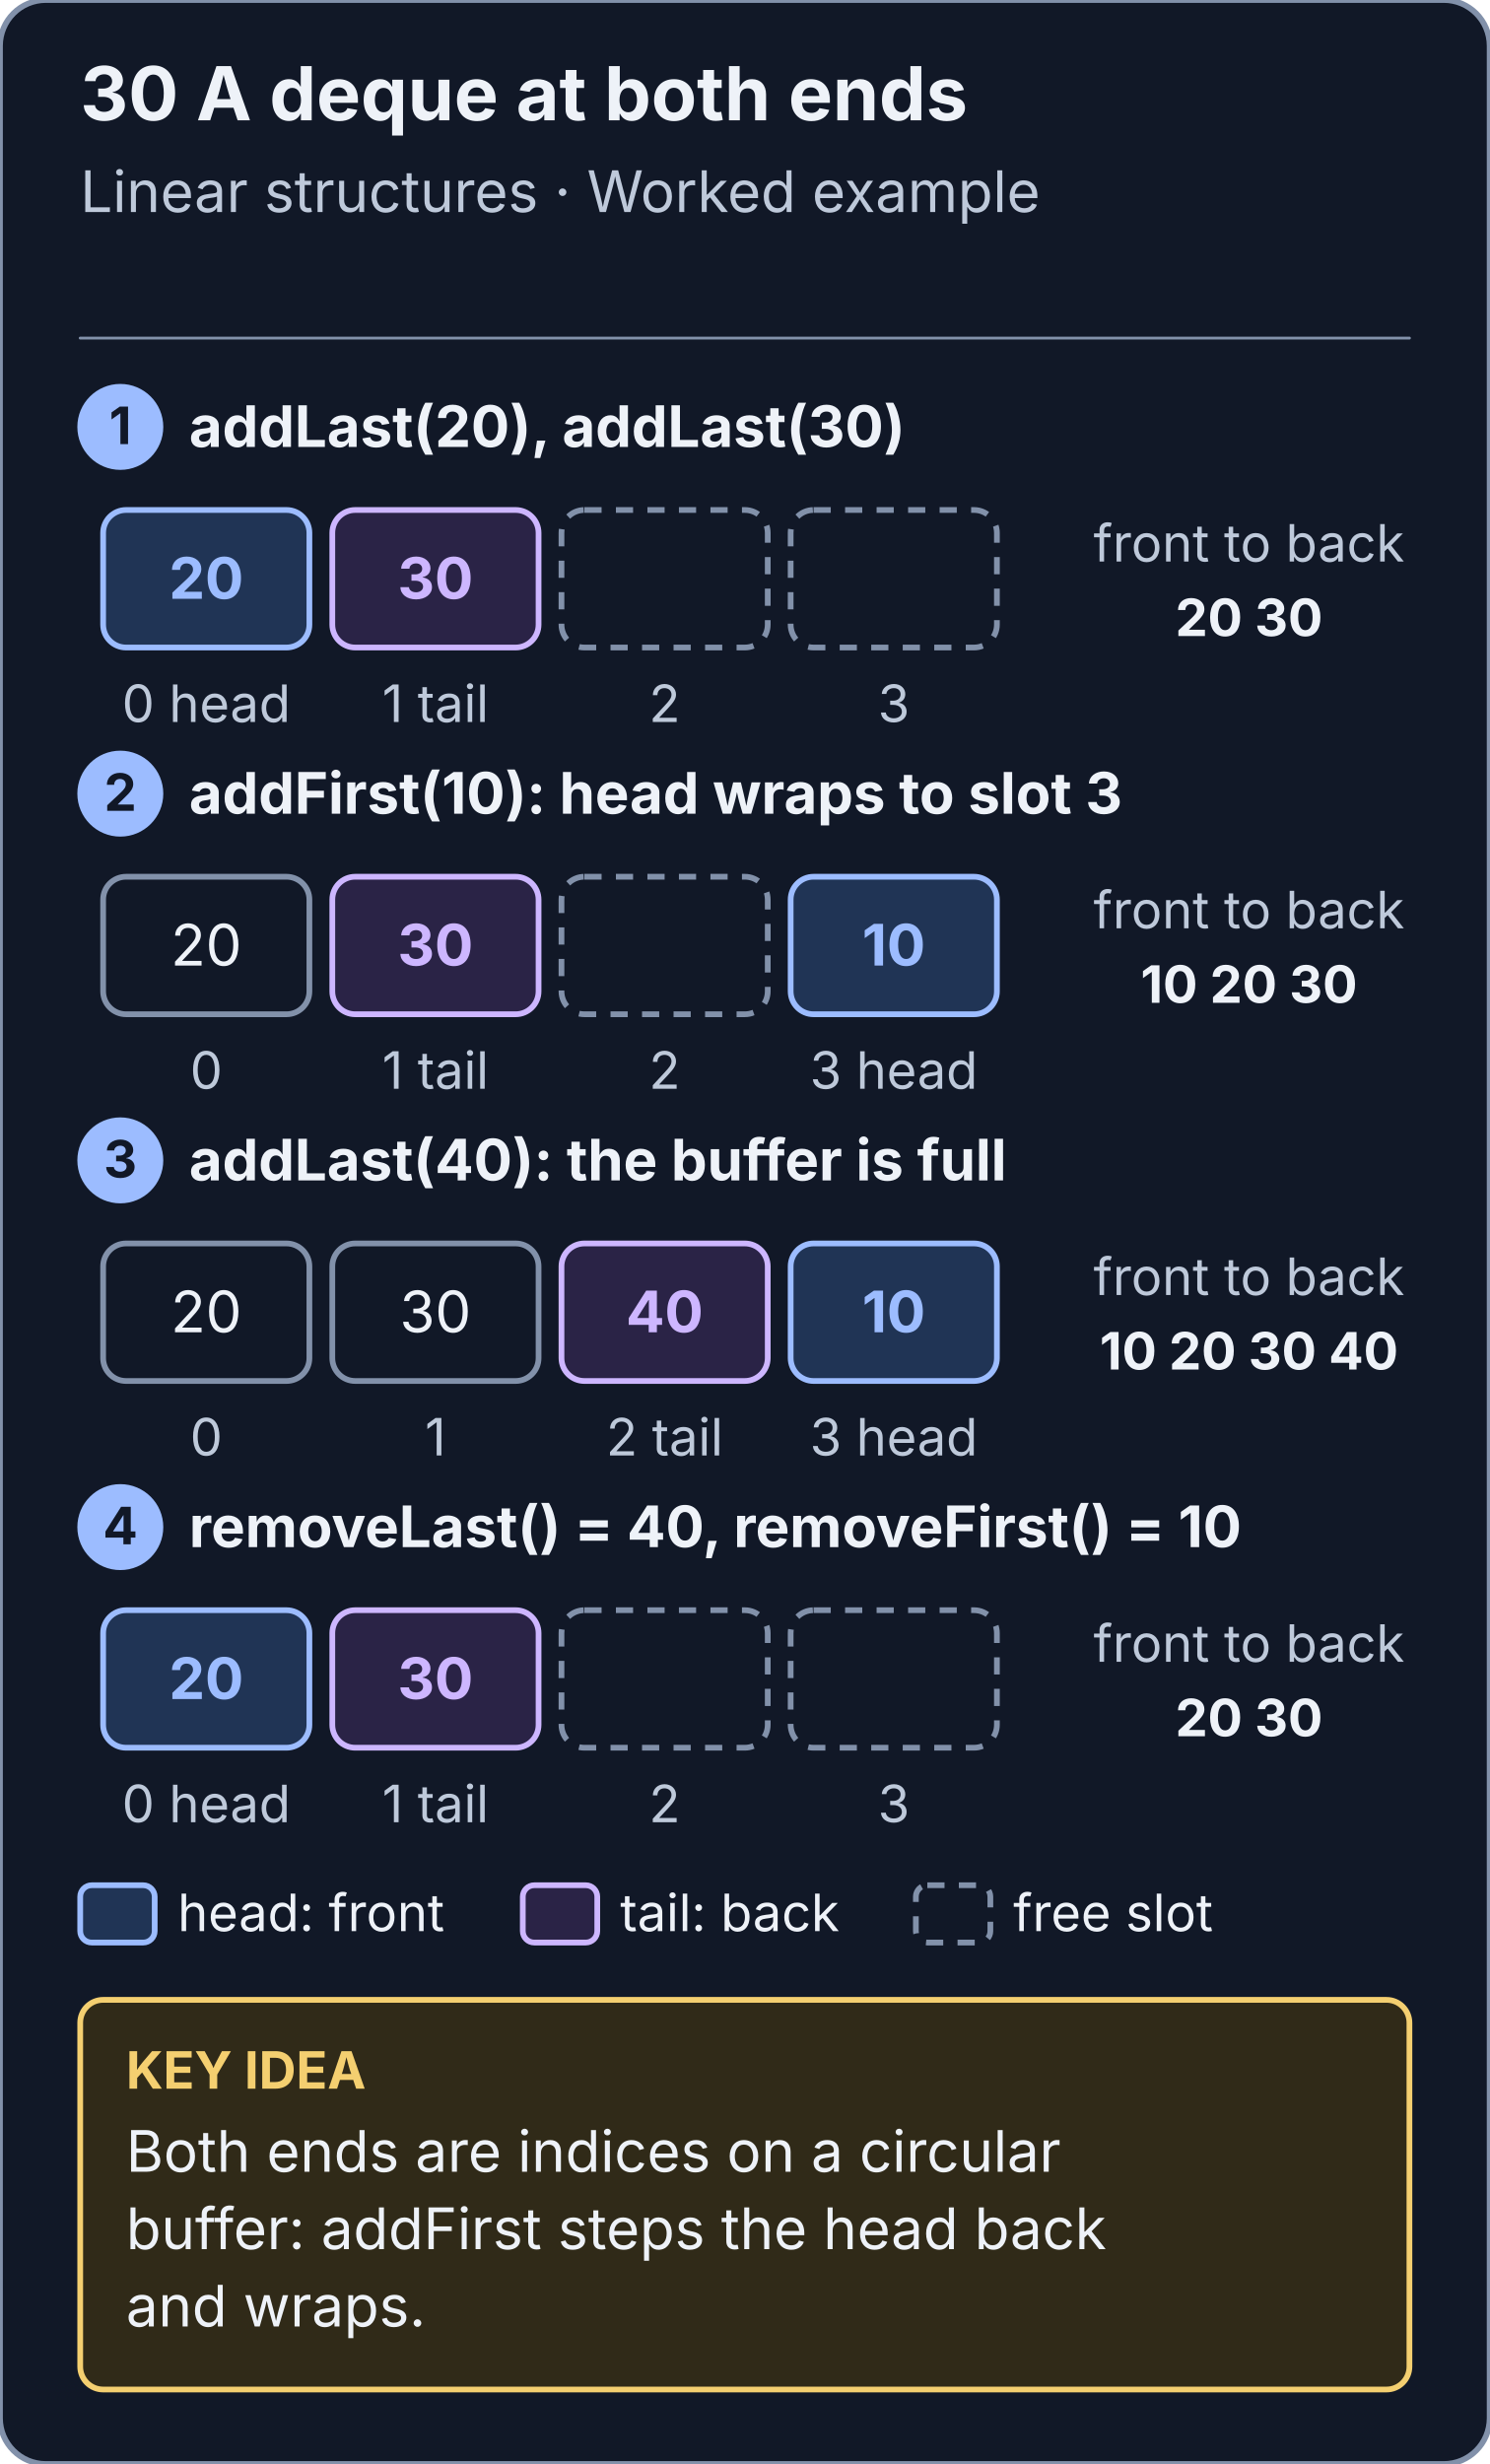
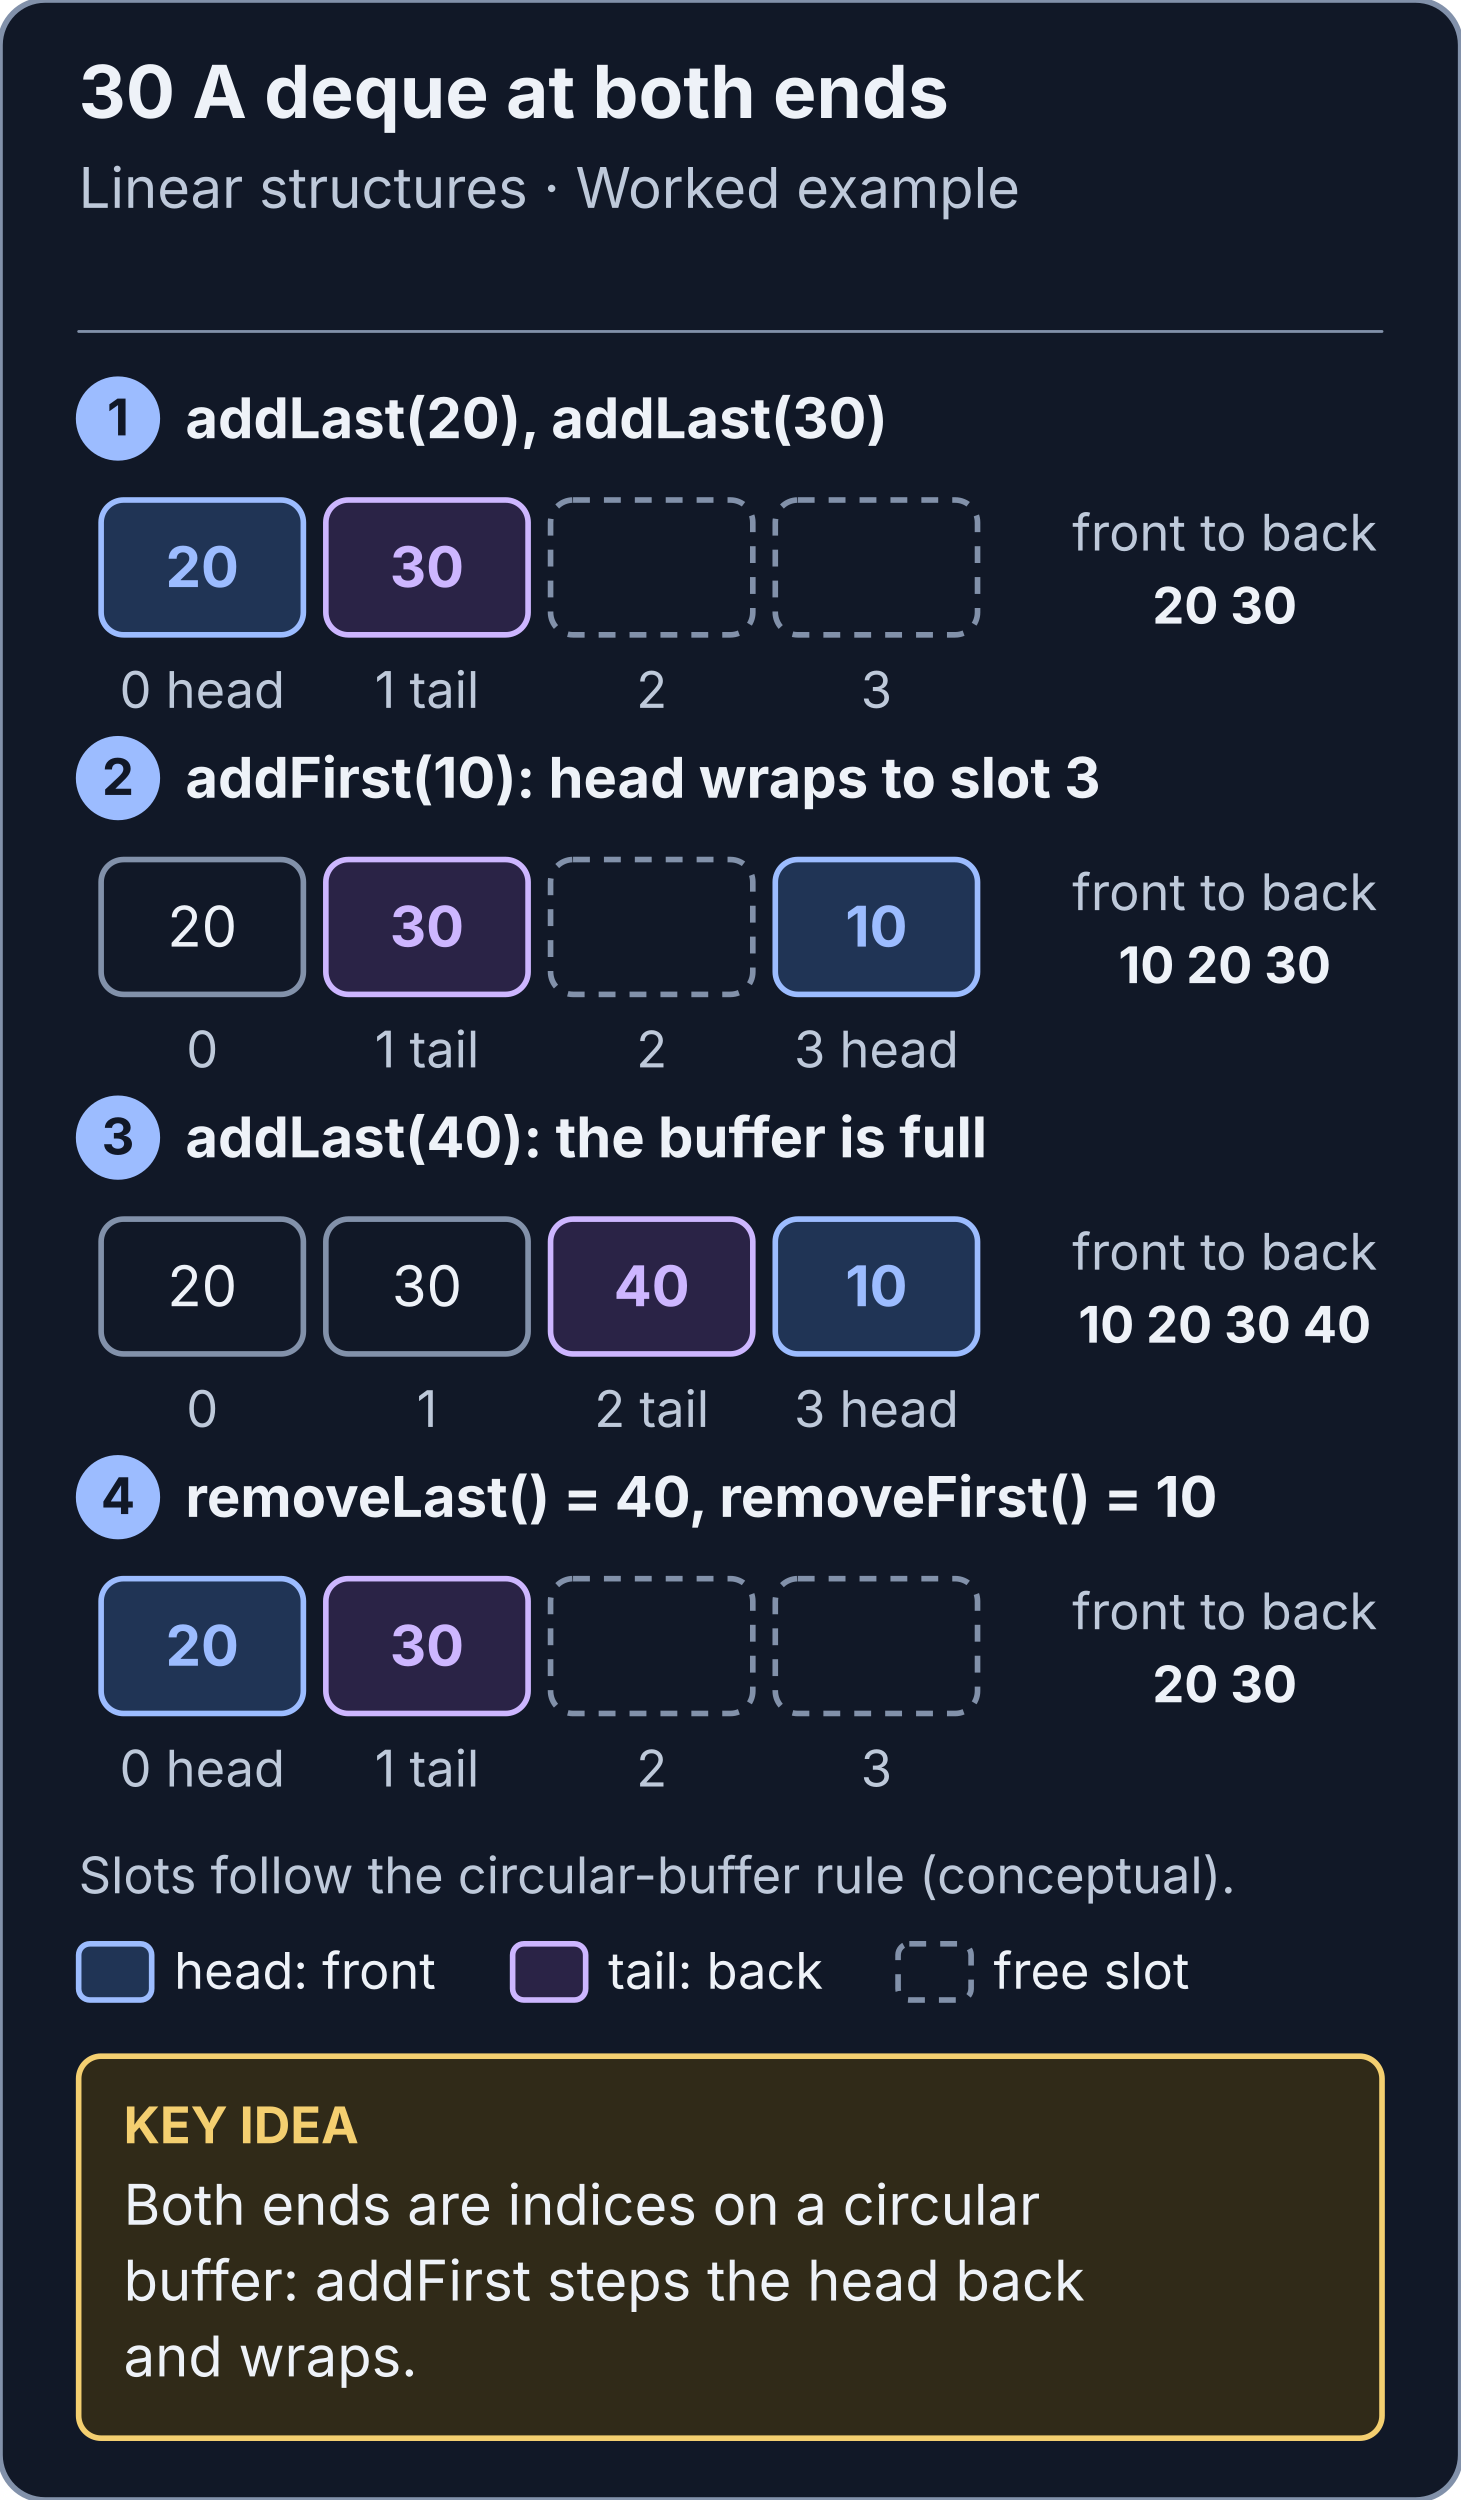
- <svg xmlns="http://www.w3.org/2000/svg" viewBox="0 0 520 860" width="520" height="860" role="img" aria-labelledby="title desc">
+ <svg xmlns="http://www.w3.org/2000/svg" viewBox="0 0 520 890" width="520" height="890" role="img" aria-labelledby="title desc">
  <style>text{font-family:system-ui,-apple-system,BlinkMacSystemFont,"Segoe UI",sans-serif} line,path{stroke-linecap:round;stroke-linejoin:round}</style>
  <defs>
    <marker id="deque-both-ends-paper-arrow" markerWidth="9" markerHeight="9" refX="8" refY="4" orient="auto" markerUnits="userSpaceOnUse">
      <path d="M 0 0 L 8 4 L 0 8 Z" fill="#111827" />
    </marker>
    <marker id="deque-both-ends-ink-arrow" markerWidth="9" markerHeight="9" refX="8" refY="4" orient="auto" markerUnits="userSpaceOnUse">
      <path d="M 0 0 L 8 4 L 0 8 Z" fill="#eef2f8" />
    </marker>
    <marker id="deque-both-ends-muted-arrow" markerWidth="9" markerHeight="9" refX="8" refY="4" orient="auto" markerUnits="userSpaceOnUse">
      <path d="M 0 0 L 8 4 L 0 8 Z" fill="#bec9da" />
    </marker>
    <marker id="deque-both-ends-line-arrow" markerWidth="9" markerHeight="9" refX="8" refY="4" orient="auto" markerUnits="userSpaceOnUse">
      <path d="M 0 0 L 8 4 L 0 8 Z" fill="#8291aa" />
    </marker>
    <marker id="deque-both-ends-blue-arrow" markerWidth="9" markerHeight="9" refX="8" refY="4" orient="auto" markerUnits="userSpaceOnUse">
      <path d="M 0 0 L 8 4 L 0 8 Z" fill="#9cbcff" />
    </marker>
    <marker id="deque-both-ends-soft-arrow" markerWidth="9" markerHeight="9" refX="8" refY="4" orient="auto" markerUnits="userSpaceOnUse">
      <path d="M 0 0 L 8 4 L 0 8 Z" fill="#203455" />
    </marker>
    <marker id="deque-both-ends-note-arrow" markerWidth="9" markerHeight="9" refX="8" refY="4" orient="auto" markerUnits="userSpaceOnUse">
      <path d="M 0 0 L 8 4 L 0 8 Z" fill="#302a18" />
    </marker>
    <marker id="deque-both-ends-gold-arrow" markerWidth="9" markerHeight="9" refX="8" refY="4" orient="auto" markerUnits="userSpaceOnUse">
      <path d="M 0 0 L 8 4 L 0 8 Z" fill="#f4cf70" />
    </marker>
    <marker id="deque-both-ends-red-arrow" markerWidth="9" markerHeight="9" refX="8" refY="4" orient="auto" markerUnits="userSpaceOnUse">
      <path d="M 0 0 L 8 4 L 0 8 Z" fill="#ffaaa1" />
    </marker>
    <marker id="deque-both-ends-panel-arrow" markerWidth="9" markerHeight="9" refX="8" refY="4" orient="auto" markerUnits="userSpaceOnUse">
      <path d="M 0 0 L 8 4 L 0 8 Z" fill="#192333" />
    </marker>
    <marker id="deque-both-ends-green-arrow" markerWidth="9" markerHeight="9" refX="8" refY="4" orient="auto" markerUnits="userSpaceOnUse">
      <path d="M 0 0 L 8 4 L 0 8 Z" fill="#86dca2" />
    </marker>
    <marker id="deque-both-ends-mint-arrow" markerWidth="9" markerHeight="9" refX="8" refY="4" orient="auto" markerUnits="userSpaceOnUse">
      <path d="M 0 0 L 8 4 L 0 8 Z" fill="#173527" />
    </marker>
    <marker id="deque-both-ends-violet-arrow" markerWidth="9" markerHeight="9" refX="8" refY="4" orient="auto" markerUnits="userSpaceOnUse">
      <path d="M 0 0 L 8 4 L 0 8 Z" fill="#cdb6ff" />
    </marker>
    <marker id="deque-both-ends-lilac-arrow" markerWidth="9" markerHeight="9" refX="8" refY="4" orient="auto" markerUnits="userSpaceOnUse">
      <path d="M 0 0 L 8 4 L 0 8 Z" fill="#2a2346" />
    </marker>
    <marker id="deque-both-ends-rose-arrow" markerWidth="9" markerHeight="9" refX="8" refY="4" orient="auto" markerUnits="userSpaceOnUse">
      <path d="M 0 0 L 8 4 L 0 8 Z" fill="#3d1f22" />
    </marker>
  </defs>
-   <rect x="0" y="0" width="520" height="860" rx="16" fill="#111827" stroke="#8291aa" stroke-width="2" />
+   <rect x="0" y="0" width="520" height="890" rx="16" fill="#111827" stroke="#8291aa" stroke-width="2" />
  <text x="28" y="42" font-size="26" fill="#eef2f8" text-anchor="start" font-weight="700">30  A deque at both ends</text>
  <text x="28" y="74" font-size="20" fill="#bec9da" text-anchor="start" font-weight="400">Linear structures · Worked example</text>
  <line x1="28" y1="118" x2="492" y2="118" stroke="#8291aa" stroke-width="1" />
  <circle cx="42" cy="149" r="14" fill="#9cbcff" stroke="#9cbcff" stroke-width="2" />
  <text x="42" y="155" font-size="18" fill="#111827" text-anchor="middle" font-weight="700">1</text>
  <text x="66" y="156" font-size="20" fill="#eef2f8" text-anchor="start" font-weight="700">addLast(20), addLast(30)</text>
  <rect x="36" y="178" width="72" height="48" rx="8" fill="#203455" stroke="#9cbcff" stroke-width="2" />
  <text x="72.0" y="209.0" font-size="20" fill="#9cbcff" text-anchor="middle" font-weight="700">20</text>
  <text x="72.0" y="252" font-size="18" fill="#bec9da" text-anchor="middle" font-weight="400">0 head</text>
  <rect x="116" y="178" width="72" height="48" rx="8" fill="#2a2346" stroke="#cdb6ff" stroke-width="2" />
  <text x="152.0" y="209.0" font-size="20" fill="#cdb6ff" text-anchor="middle" font-weight="700">30</text>
  <text x="152.0" y="252" font-size="18" fill="#bec9da" text-anchor="middle" font-weight="400">1 tail</text>
  <rect x="196" y="178" width="72" height="48" rx="8" fill="#111827" stroke="#8291aa" stroke-width="2" stroke-dasharray="6 5" />
  <text x="232.0" y="252" font-size="18" fill="#bec9da" text-anchor="middle" font-weight="400">2</text>
  <rect x="276" y="178" width="72" height="48" rx="8" fill="#111827" stroke="#8291aa" stroke-width="2" stroke-dasharray="6 5" />
  <text x="312.0" y="252" font-size="18" fill="#bec9da" text-anchor="middle" font-weight="400">3</text>
  <text x="436" y="196" font-size="18" fill="#bec9da" text-anchor="middle" font-weight="400">front to back</text>
  <text x="436" y="222" font-size="18" fill="#eef2f8" text-anchor="middle" font-weight="700">20 30</text>
  <circle cx="42" cy="277" r="14" fill="#9cbcff" stroke="#9cbcff" stroke-width="2" />
  <text x="42" y="283" font-size="18" fill="#111827" text-anchor="middle" font-weight="700">2</text>
  <text x="66" y="284" font-size="20" fill="#eef2f8" text-anchor="start" font-weight="700">addFirst(10): head wraps to slot 3</text>
  <rect x="36" y="306" width="72" height="48" rx="8" fill="#111827" stroke="#8291aa" stroke-width="2" />
  <text x="72.0" y="337.0" font-size="20" fill="#eef2f8" text-anchor="middle" font-weight="400">20</text>
  <text x="72.0" y="380" font-size="18" fill="#bec9da" text-anchor="middle" font-weight="400">0</text>
  <rect x="116" y="306" width="72" height="48" rx="8" fill="#2a2346" stroke="#cdb6ff" stroke-width="2" />
  <text x="152.0" y="337.0" font-size="20" fill="#cdb6ff" text-anchor="middle" font-weight="700">30</text>
  <text x="152.0" y="380" font-size="18" fill="#bec9da" text-anchor="middle" font-weight="400">1 tail</text>
  <rect x="196" y="306" width="72" height="48" rx="8" fill="#111827" stroke="#8291aa" stroke-width="2" stroke-dasharray="6 5" />
  <text x="232.0" y="380" font-size="18" fill="#bec9da" text-anchor="middle" font-weight="400">2</text>
  <rect x="276" y="306" width="72" height="48" rx="8" fill="#203455" stroke="#9cbcff" stroke-width="2" />
  <text x="312.0" y="337.0" font-size="20" fill="#9cbcff" text-anchor="middle" font-weight="700">10</text>
  <text x="312.0" y="380" font-size="18" fill="#bec9da" text-anchor="middle" font-weight="400">3 head</text>
  <text x="436" y="324" font-size="18" fill="#bec9da" text-anchor="middle" font-weight="400">front to back</text>
  <text x="436" y="350" font-size="18" fill="#eef2f8" text-anchor="middle" font-weight="700">10 20 30</text>
  <circle cx="42" cy="405" r="14" fill="#9cbcff" stroke="#9cbcff" stroke-width="2" />
  <text x="42" y="411" font-size="18" fill="#111827" text-anchor="middle" font-weight="700">3</text>
  <text x="66" y="412" font-size="20" fill="#eef2f8" text-anchor="start" font-weight="700">addLast(40): the buffer is full</text>
  <rect x="36" y="434" width="72" height="48" rx="8" fill="#111827" stroke="#8291aa" stroke-width="2" />
  <text x="72.0" y="465.0" font-size="20" fill="#eef2f8" text-anchor="middle" font-weight="400">20</text>
  <text x="72.0" y="508" font-size="18" fill="#bec9da" text-anchor="middle" font-weight="400">0</text>
  <rect x="116" y="434" width="72" height="48" rx="8" fill="#111827" stroke="#8291aa" stroke-width="2" />
  <text x="152.0" y="465.0" font-size="20" fill="#eef2f8" text-anchor="middle" font-weight="400">30</text>
  <text x="152.0" y="508" font-size="18" fill="#bec9da" text-anchor="middle" font-weight="400">1</text>
  <rect x="196" y="434" width="72" height="48" rx="8" fill="#2a2346" stroke="#cdb6ff" stroke-width="2" />
  <text x="232.0" y="465.0" font-size="20" fill="#cdb6ff" text-anchor="middle" font-weight="700">40</text>
  <text x="232.0" y="508" font-size="18" fill="#bec9da" text-anchor="middle" font-weight="400">2 tail</text>
  <rect x="276" y="434" width="72" height="48" rx="8" fill="#203455" stroke="#9cbcff" stroke-width="2" />
  <text x="312.0" y="465.0" font-size="20" fill="#9cbcff" text-anchor="middle" font-weight="700">10</text>
  <text x="312.0" y="508" font-size="18" fill="#bec9da" text-anchor="middle" font-weight="400">3 head</text>
  <text x="436" y="452" font-size="18" fill="#bec9da" text-anchor="middle" font-weight="400">front to back</text>
  <text x="436" y="478" font-size="18" fill="#eef2f8" text-anchor="middle" font-weight="700">10 20 30 40</text>
  <circle cx="42" cy="533" r="14" fill="#9cbcff" stroke="#9cbcff" stroke-width="2" />
  <text x="42" y="539" font-size="18" fill="#111827" text-anchor="middle" font-weight="700">4</text>
  <text x="66" y="540" font-size="20" fill="#eef2f8" text-anchor="start" font-weight="700">removeLast() = 40, removeFirst() = 10</text>
  <rect x="36" y="562" width="72" height="48" rx="8" fill="#203455" stroke="#9cbcff" stroke-width="2" />
  <text x="72.0" y="593.0" font-size="20" fill="#9cbcff" text-anchor="middle" font-weight="700">20</text>
  <text x="72.0" y="636" font-size="18" fill="#bec9da" text-anchor="middle" font-weight="400">0 head</text>
  <rect x="116" y="562" width="72" height="48" rx="8" fill="#2a2346" stroke="#cdb6ff" stroke-width="2" />
  <text x="152.0" y="593.0" font-size="20" fill="#cdb6ff" text-anchor="middle" font-weight="700">30</text>
  <text x="152.0" y="636" font-size="18" fill="#bec9da" text-anchor="middle" font-weight="400">1 tail</text>
  <rect x="196" y="562" width="72" height="48" rx="8" fill="#111827" stroke="#8291aa" stroke-width="2" stroke-dasharray="6 5" />
  <text x="232.0" y="636" font-size="18" fill="#bec9da" text-anchor="middle" font-weight="400">2</text>
  <rect x="276" y="562" width="72" height="48" rx="8" fill="#111827" stroke="#8291aa" stroke-width="2" stroke-dasharray="6 5" />
  <text x="312.0" y="636" font-size="18" fill="#bec9da" text-anchor="middle" font-weight="400">3</text>
  <text x="436" y="580" font-size="18" fill="#bec9da" text-anchor="middle" font-weight="400">front to back</text>
  <text x="436" y="606" font-size="18" fill="#eef2f8" text-anchor="middle" font-weight="700">20 30</text>
-   <rect x="28" y="658" width="26" height="20" rx="4" fill="#203455" stroke="#9cbcff" stroke-width="2" />
-   <text x="62" y="674" font-size="18" fill="#eef2f8" text-anchor="start" font-weight="400">head: front</text>
-   <rect x="182.496" y="658" width="26" height="20" rx="4" fill="#2a2346" stroke="#cdb6ff" stroke-width="2" />
-   <text x="216.496" y="674" font-size="18" fill="#eef2f8" text-anchor="start" font-weight="400">tail: back</text>
-   <rect x="319.712" y="658" width="26" height="20" rx="4" fill="#111827" stroke="#8291aa" stroke-width="2" stroke-dasharray="6 5" />
-   <text x="353.712" y="674" font-size="18" fill="#eef2f8" text-anchor="start" font-weight="400">free slot</text>
-   <rect x="28" y="698" width="464" height="136" rx="8" fill="#302a18" stroke="#f4cf70" stroke-width="2" />
-   <text x="44" y="729" font-size="18" fill="#f4cf70" text-anchor="start" font-weight="700">KEY IDEA</text>
-   <text x="44" y="758" font-size="20" fill="#eef2f8" text-anchor="start" font-weight="400">Both ends are indices on a circular</text>
-   <text x="44" y="785" font-size="20" fill="#eef2f8" text-anchor="start" font-weight="400">buffer: addFirst steps the head back</text>
-   <text x="44" y="812" font-size="20" fill="#eef2f8" text-anchor="start" font-weight="400">and wraps.</text>
+   <text x="28" y="674" font-size="18" fill="#bec9da" text-anchor="start" font-weight="400">Slots follow the circular-buffer rule (conceptual).</text>
+   <rect x="28" y="692" width="26" height="20" rx="4" fill="#203455" stroke="#9cbcff" stroke-width="2" />
+   <text x="62" y="708" font-size="18" fill="#eef2f8" text-anchor="start" font-weight="400">head: front</text>
+   <rect x="182.496" y="692" width="26" height="20" rx="4" fill="#2a2346" stroke="#cdb6ff" stroke-width="2" />
+   <text x="216.496" y="708" font-size="18" fill="#eef2f8" text-anchor="start" font-weight="400">tail: back</text>
+   <rect x="319.712" y="692" width="26" height="20" rx="4" fill="#111827" stroke="#8291aa" stroke-width="2" stroke-dasharray="6 5" />
+   <text x="353.712" y="708" font-size="18" fill="#eef2f8" text-anchor="start" font-weight="400">free slot</text>
+   <rect x="28" y="732" width="464" height="136" rx="8" fill="#302a18" stroke="#f4cf70" stroke-width="2" />
+   <text x="44" y="763" font-size="18" fill="#f4cf70" text-anchor="start" font-weight="700">KEY IDEA</text>
+   <text x="44" y="792" font-size="20" fill="#eef2f8" text-anchor="start" font-weight="400">Both ends are indices on a circular</text>
+   <text x="44" y="819" font-size="20" fill="#eef2f8" text-anchor="start" font-weight="400">buffer: addFirst steps the head back</text>
+   <text x="44" y="846" font-size="20" fill="#eef2f8" text-anchor="start" font-weight="400">and wraps.</text>
</svg>
